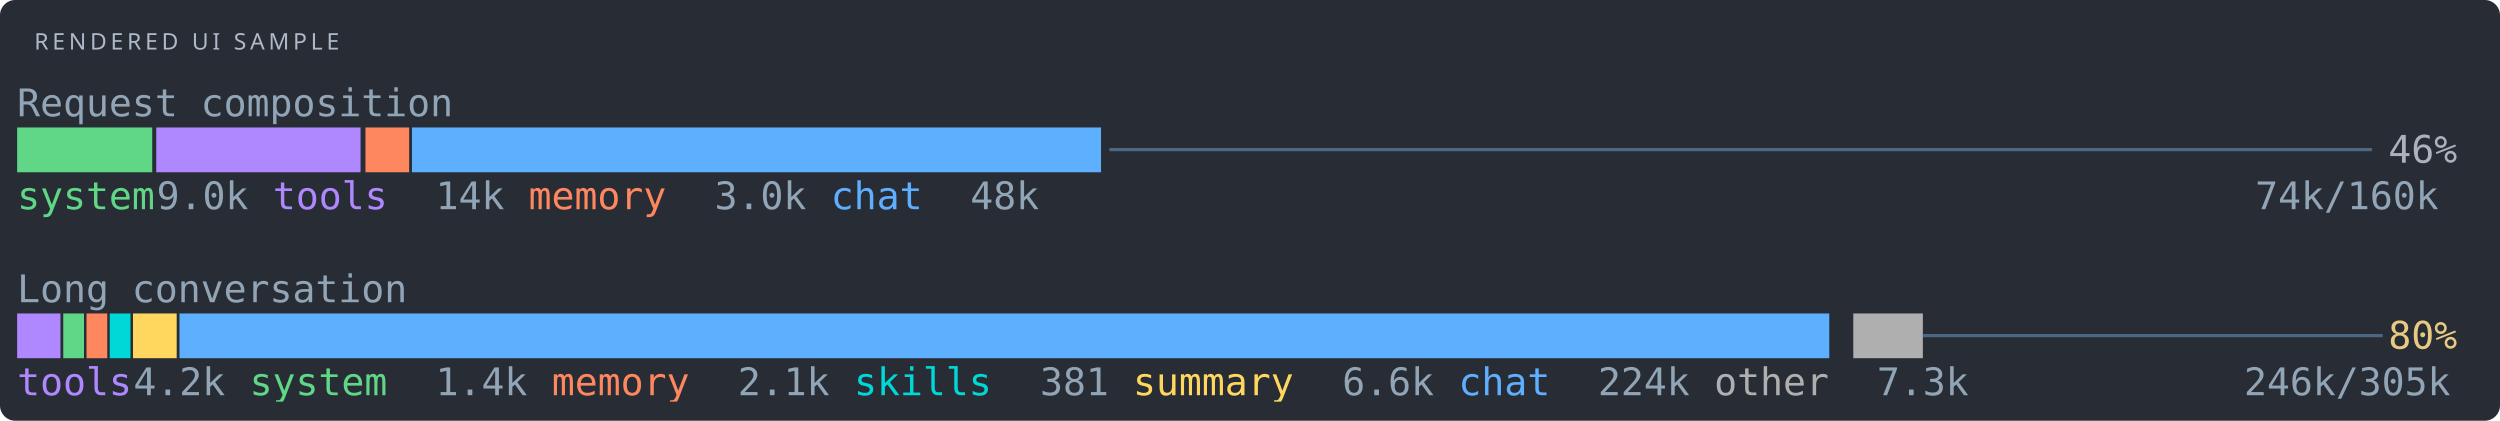
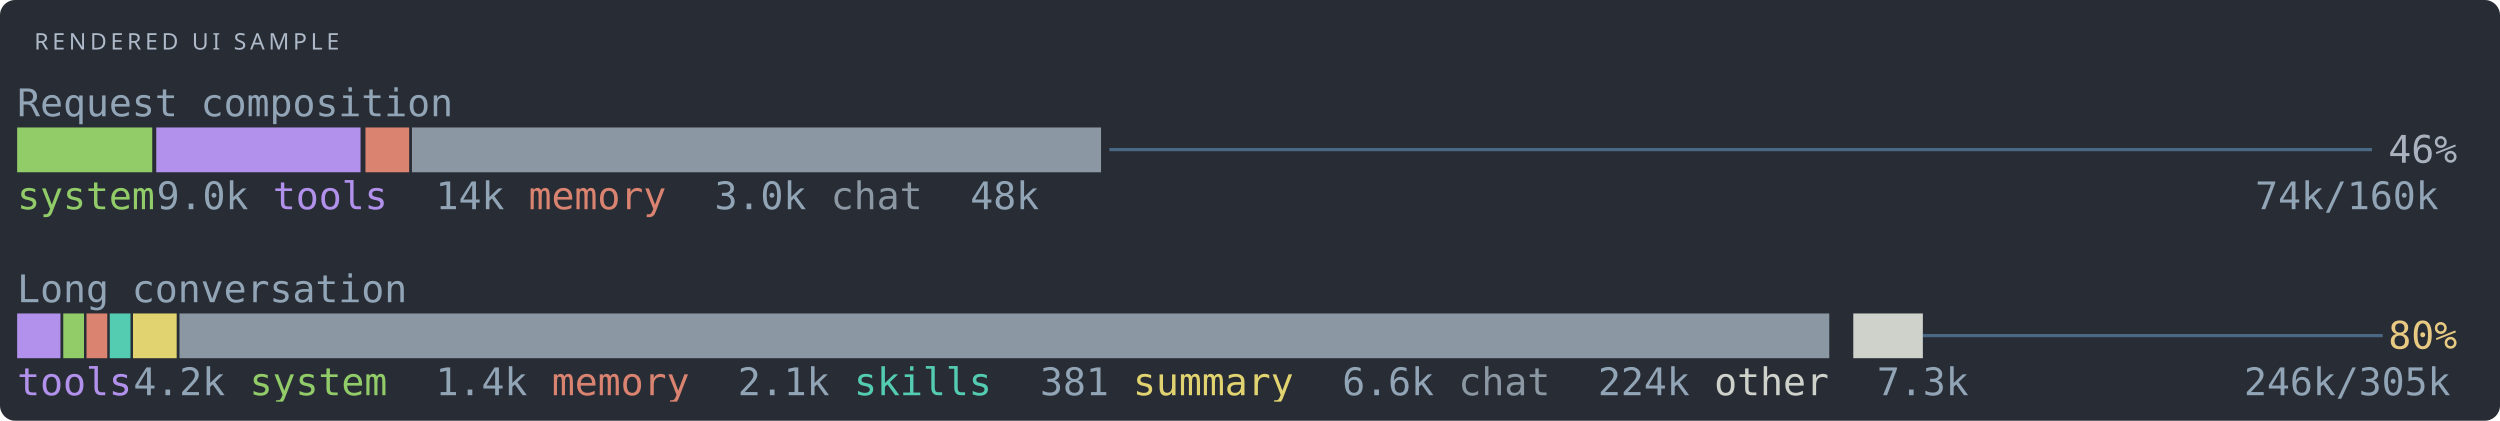
<svg xmlns="http://www.w3.org/2000/svg" viewBox="0 0 1312 220.8">
  <style>
.plugins-context-bar-matrix {font-family:monospace;font-size:20px;line-height:24.4px}
.plugins-context-bar-r1 { fill: #91a5b7 }
.plugins-context-bar-r2 { fill: #abb2bf }
- .plugins-context-bar-r3 { fill: #5fd787 }
- .plugins-context-bar-r4 { fill: #af87ff }
- .plugins-context-bar-r5 { fill: #ff875f }
- .plugins-context-bar-r6 { fill: #5fafff }
+ .plugins-context-bar-r3 { fill: #91cc69 }
+ .plugins-context-bar-r4 { fill: #b291ed }
+ .plugins-context-bar-r5 { fill: #da8370 }
+ .plugins-context-bar-r6 { fill: #8b98a4 }
.plugins-context-bar-r7 { fill: #4a6884 }
- .plugins-context-bar-r8 { fill: #00d7d7 }
- .plugins-context-bar-r9 { fill: #ffd75f }
- .plugins-context-bar-r10 { fill: #afafaf }
+ .plugins-context-bar-r8 { fill: #54ccb2 }
+ .plugins-context-bar-r9 { fill: #e1d370 }
+ .plugins-context-bar-r10 { fill: #ced2cb }
.plugins-context-bar-r11 { fill: #e8ca83 }
</style>
  <defs>
    <clipPath id="plugins-context-bar-clip-terminal">
      <rect width="1292.2" height="169.8" />
    </clipPath>
    <clipPath id="plugins-context-bar-line-0">
      <rect x="0" y="1.5" width="1293.2" height="24.65" />
    </clipPath>
    <clipPath id="plugins-context-bar-line-1">
      <rect x="0" y="25.9" width="1293.2" height="24.65" />
    </clipPath>
    <clipPath id="plugins-context-bar-line-2">
      <rect x="0" y="50.3" width="1293.2" height="24.65" />
    </clipPath>
    <clipPath id="plugins-context-bar-line-3">
      <rect x="0" y="74.7" width="1293.2" height="24.65" />
    </clipPath>
    <clipPath id="plugins-context-bar-line-4">
      <rect x="0" y="99.1" width="1293.2" height="24.65" />
    </clipPath>
    <clipPath id="plugins-context-bar-line-5">
      <rect x="0" y="123.5" width="1293.2" height="24.65" />
    </clipPath>
  </defs>
  <rect width="1312" height="220.8" rx="8" fill="#282c34" />
  <text x="18" y="26" fill="#aebac9" font-family="sans-serif" font-size="12" letter-spacing="2">RENDERED UI SAMPLE</text>
  <g transform="translate(9, 41)" clip-path="url(#plugins-context-bar-clip-terminal)">
    <g class="plugins-context-bar-matrix">
      <text class="plugins-context-bar-r1" x="0" y="20" textLength="231.8" clip-path="url(#plugins-context-bar-line-0)">Request composition</text>
      <text class="plugins-context-bar-r2" x="1293.2" y="20" textLength="12.2" clip-path="url(#plugins-context-bar-line-0)">
</text>
      <text class="plugins-context-bar-r3" x="0" y="44.4" textLength="73.2" clip-path="url(#plugins-context-bar-line-1)">█████▉</text>
      <text class="plugins-context-bar-r4" x="73.2" y="44.4" textLength="109.8" clip-path="url(#plugins-context-bar-line-1)">████████▉</text>
      <text class="plugins-context-bar-r5" x="183" y="44.4" textLength="24.4" clip-path="url(#plugins-context-bar-line-1)">█▉</text>
      <text class="plugins-context-bar-r6" x="207.4" y="44.4" textLength="366" clip-path="url(#plugins-context-bar-line-1)">██████████████████████████████</text>
      <text class="plugins-context-bar-r7" x="573.4" y="44.4" textLength="671" clip-path="url(#plugins-context-bar-line-1)">───────────────────────────────────────────────────────</text>
      <text class="plugins-context-bar-r2" x="1244.4" y="44.4" textLength="48.8" clip-path="url(#plugins-context-bar-line-1)"> 46%</text>
      <text class="plugins-context-bar-r2" x="1293.2" y="44.4" textLength="12.2" clip-path="url(#plugins-context-bar-line-1)">
</text>
      <text class="plugins-context-bar-r3" x="0" y="68.8" textLength="73.2" clip-path="url(#plugins-context-bar-line-2)">system</text>
      <text class="plugins-context-bar-r1" x="73.2" y="68.8" textLength="61" clip-path="url(#plugins-context-bar-line-2)"> 9.0k</text>
      <text class="plugins-context-bar-r4" x="134.2" y="68.8" textLength="85.4" clip-path="url(#plugins-context-bar-line-2)">  tools</text>
      <text class="plugins-context-bar-r1" x="219.6" y="68.8" textLength="48.8" clip-path="url(#plugins-context-bar-line-2)"> 14k</text>
      <text class="plugins-context-bar-r5" x="268.4" y="68.8" textLength="97.6" clip-path="url(#plugins-context-bar-line-2)">  memory</text>
      <text class="plugins-context-bar-r1" x="366" y="68.8" textLength="61" clip-path="url(#plugins-context-bar-line-2)"> 3.0k</text>
      <text class="plugins-context-bar-r6" x="427" y="68.8" textLength="73.2" clip-path="url(#plugins-context-bar-line-2)">  chat</text>
      <text class="plugins-context-bar-r1" x="500.2" y="68.8" textLength="793" clip-path="url(#plugins-context-bar-line-2)"> 48k                                                     74k/160k</text>
      <text class="plugins-context-bar-r2" x="1293.2" y="68.8" textLength="12.2" clip-path="url(#plugins-context-bar-line-2)">
</text>
      <text class="plugins-context-bar-r2" x="1293.2" y="93.2" textLength="12.2" clip-path="url(#plugins-context-bar-line-3)">
</text>
      <text class="plugins-context-bar-r1" x="0" y="117.6" textLength="207.4" clip-path="url(#plugins-context-bar-line-4)">Long conversation</text>
      <text class="plugins-context-bar-r2" x="1293.2" y="117.6" textLength="12.2" clip-path="url(#plugins-context-bar-line-4)">
</text>
      <text class="plugins-context-bar-r4" x="0" y="142" textLength="24.4" clip-path="url(#plugins-context-bar-line-5)">█▉</text>
      <text class="plugins-context-bar-r3" x="24.4" y="142" textLength="12.2" clip-path="url(#plugins-context-bar-line-5)">▉</text>
      <text class="plugins-context-bar-r5" x="36.6" y="142" textLength="12.2" clip-path="url(#plugins-context-bar-line-5)">▉</text>
      <text class="plugins-context-bar-r8" x="48.8" y="142" textLength="12.2" clip-path="url(#plugins-context-bar-line-5)">▉</text>
      <text class="plugins-context-bar-r9" x="61" y="142" textLength="24.4" clip-path="url(#plugins-context-bar-line-5)">█▉</text>
      <text class="plugins-context-bar-r6" x="85.4" y="142" textLength="878.4" clip-path="url(#plugins-context-bar-line-5)">███████████████████████████████████████████████████████████████████████▉</text>
      <text class="plugins-context-bar-r10" x="963.8" y="142" textLength="36.6" clip-path="url(#plugins-context-bar-line-5)">███</text>
      <text class="plugins-context-bar-r7" x="1000.4" y="142" textLength="244" clip-path="url(#plugins-context-bar-line-5)">────────────────────</text>
      <text class="plugins-context-bar-r11" x="1244.4" y="142" textLength="48.8" clip-path="url(#plugins-context-bar-line-5)"> 80%</text>
      <text class="plugins-context-bar-r2" x="1293.2" y="142" textLength="12.2" clip-path="url(#plugins-context-bar-line-5)">
</text>
      <text class="plugins-context-bar-r4" x="0" y="166.4" textLength="61" clip-path="url(#plugins-context-bar-line-6)">tools</text>
      <text class="plugins-context-bar-r1" x="61" y="166.4" textLength="61" clip-path="url(#plugins-context-bar-line-6)"> 4.2k</text>
      <text class="plugins-context-bar-r3" x="122" y="166.4" textLength="97.6" clip-path="url(#plugins-context-bar-line-6)">  system</text>
      <text class="plugins-context-bar-r1" x="219.6" y="166.4" textLength="61" clip-path="url(#plugins-context-bar-line-6)"> 1.4k</text>
      <text class="plugins-context-bar-r5" x="280.6" y="166.4" textLength="97.6" clip-path="url(#plugins-context-bar-line-6)">  memory</text>
      <text class="plugins-context-bar-r1" x="378.2" y="166.4" textLength="61" clip-path="url(#plugins-context-bar-line-6)"> 2.1k</text>
      <text class="plugins-context-bar-r8" x="439.2" y="166.4" textLength="97.6" clip-path="url(#plugins-context-bar-line-6)">  skills</text>
      <text class="plugins-context-bar-r1" x="536.8" y="166.4" textLength="48.8" clip-path="url(#plugins-context-bar-line-6)"> 381</text>
      <text class="plugins-context-bar-r9" x="585.6" y="166.4" textLength="109.8" clip-path="url(#plugins-context-bar-line-6)">  summary</text>
      <text class="plugins-context-bar-r1" x="695.4" y="166.4" textLength="61" clip-path="url(#plugins-context-bar-line-6)"> 6.6k</text>
      <text class="plugins-context-bar-r6" x="756.4" y="166.4" textLength="73.2" clip-path="url(#plugins-context-bar-line-6)">  chat</text>
      <text class="plugins-context-bar-r1" x="829.6" y="166.4" textLength="61" clip-path="url(#plugins-context-bar-line-6)"> 224k</text>
      <text class="plugins-context-bar-r10" x="890.6" y="166.4" textLength="85.4" clip-path="url(#plugins-context-bar-line-6)">  other</text>
      <text class="plugins-context-bar-r1" x="976" y="166.4" textLength="317.2" clip-path="url(#plugins-context-bar-line-6)"> 7.3k            246k/305k</text>
      <text class="plugins-context-bar-r2" x="1293.2" y="166.4" textLength="12.2" clip-path="url(#plugins-context-bar-line-6)">
</text>
    </g>
  </g>
</svg>
